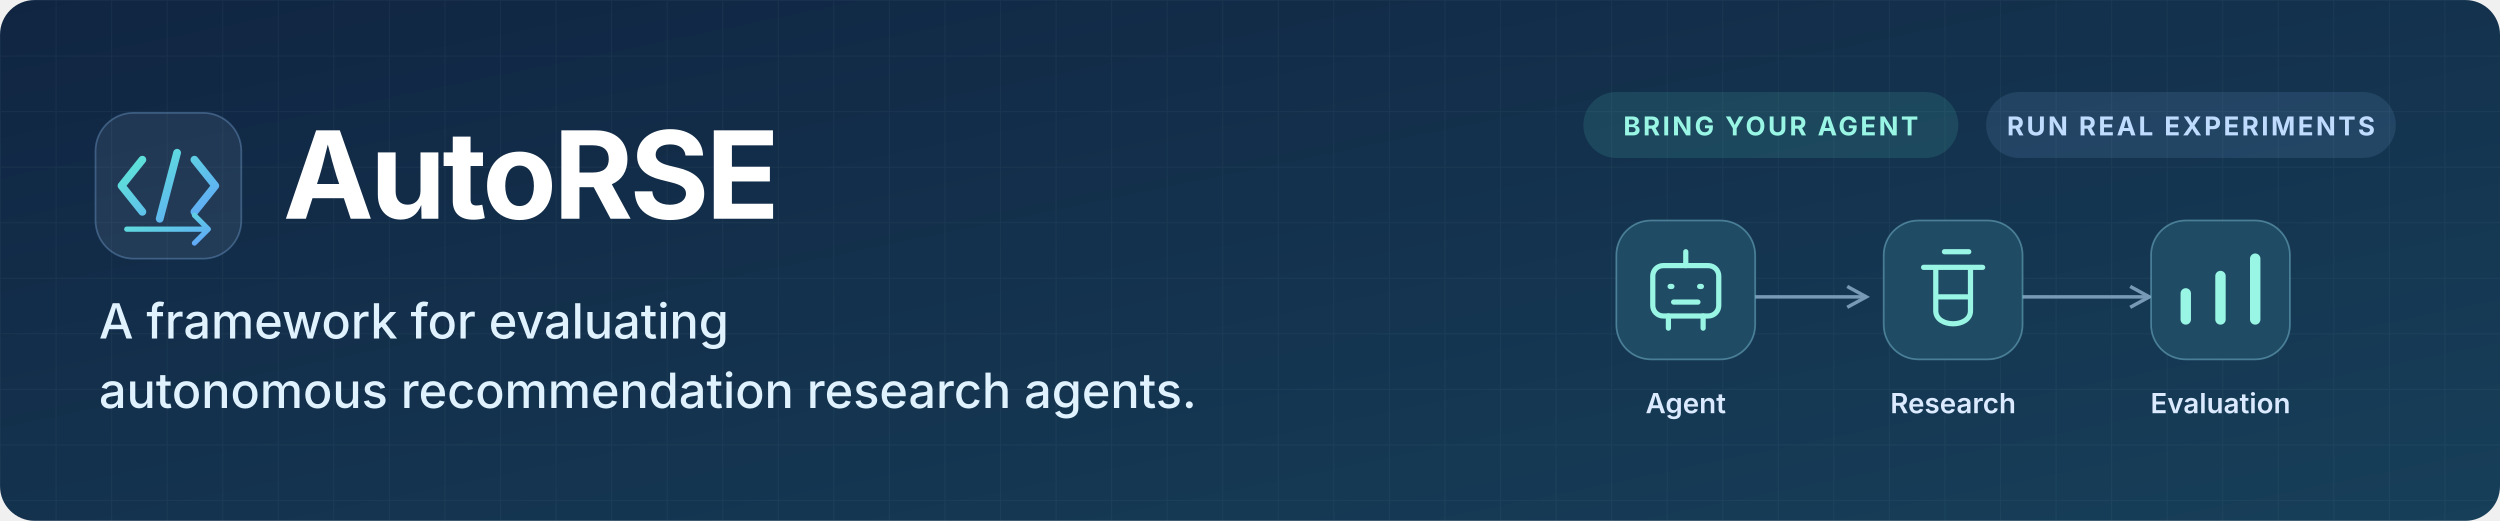
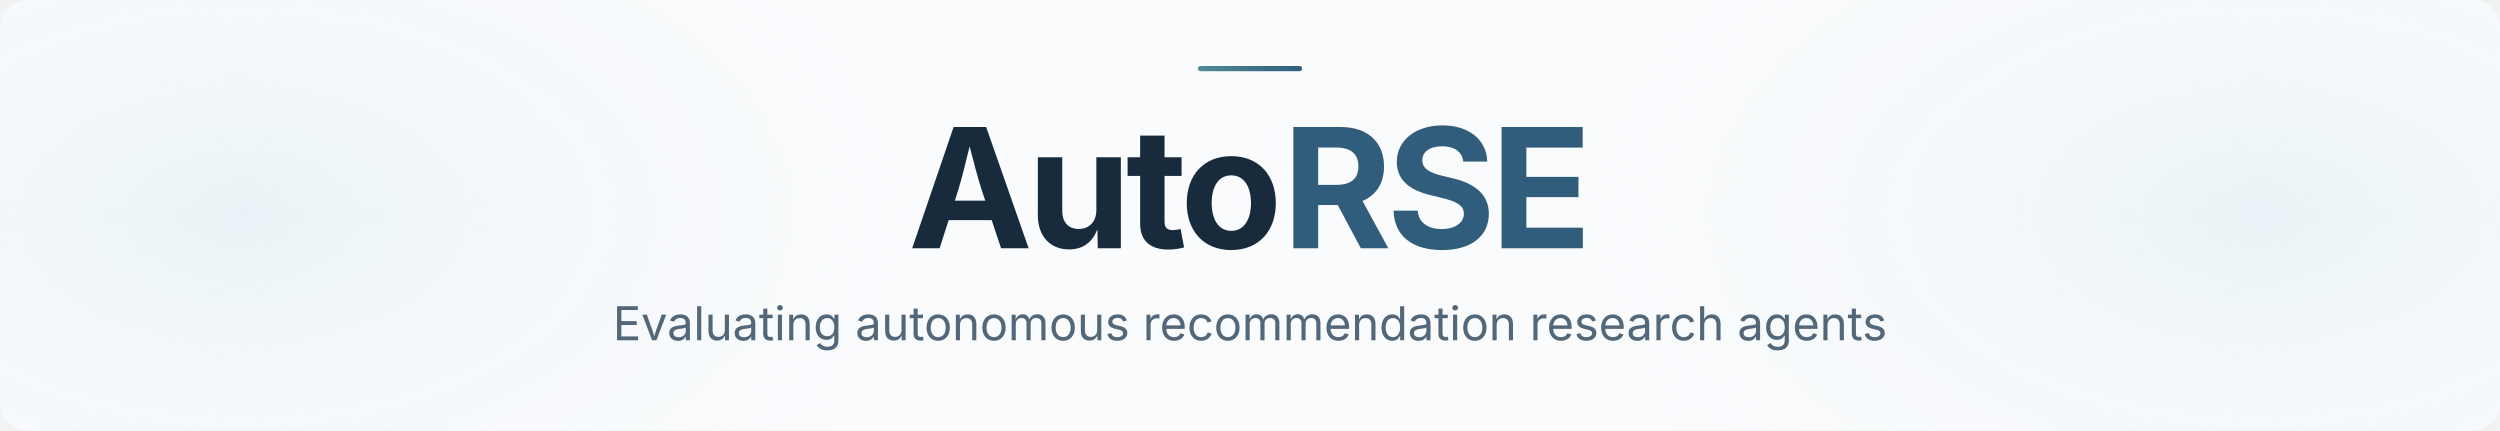
- <svg xmlns="http://www.w3.org/2000/svg" width="1440" height="300" viewBox="0 0 1440 300" role="img" aria-labelledby="title desc">
+ <svg xmlns="http://www.w3.org/2000/svg" width="1440" height="248" viewBox="0 0 1440 248" role="img" aria-labelledby="title desc">
  <defs>
-     <linearGradient id="bg" x2="1" y2="1">
-       <stop stop-color="#102542" />
-       <stop offset="1" stop-color="#173f59" />
+     <radialGradient id="wash">
+       <stop stop-color="#e4f0f3" stop-opacity=".8" />
+       <stop offset="1" stop-color="#f9fbfd" stop-opacity="0" />
+     </radialGradient>
+     <linearGradient id="accent">
+       <stop stop-color="#4e8b94" />
+       <stop offset="1" stop-color="#315d7d" />
    </linearGradient>
-     <linearGradient id="accent" x2="1" y2="1">
-       <stop stop-color="#5eead4" />
-       <stop offset="1" stop-color="#60a5fa" />
-     </linearGradient>
-     <pattern id="grid" width="32" height="32" patternUnits="userSpaceOnUse">
-       <path d="M32 0H0V32" fill="none" stroke="#dbeafe" stroke-opacity=".045" />
-     </pattern>
  </defs>
-   <rect width="1440" height="300" rx="20" fill="url(#bg)" />
-   <rect width="1440" height="300" rx="20" fill="url(#grid)" />
-   <g transform="translate(55 65)">
-     <rect width="84" height="84" rx="22" fill="#dbeafe" fill-opacity=".08" stroke="#93c5fd" stroke-opacity=".3" />
-     <g fill="none" stroke="url(#accent)" stroke-width="4.5" stroke-linecap="round" stroke-linejoin="round">
-       <path d="m27 27-12 15 12 15m30-30 12 15-12 15M47 23 37 61" />
-       <path d="M18 67h47l-8-8m8 8-8 8" stroke-width="3" />
-     </g>
-   </g>
-   <g font-family="Inter,Segoe UI,Arial,sans-serif">
-     <text x="163" y="126" font-size="70" font-weight="750" letter-spacing="-2" fill="#fff">AutoRSE</text>
-     <text x="57" y="195" font-size="28" font-weight="500" fill="#e0f2fe">A framework for evaluating</text>
-     <text x="57" y="235" font-size="28" font-weight="500" fill="#e0f2fe">autonomous recommendation research agents.</text>
-     <g font-size="15" font-weight="700" letter-spacing="1.4" text-anchor="middle">
-       <rect x="912" y="53" width="216" height="38" rx="19" fill="#5eead4" fill-opacity=".12" />
-       <text x="1020" y="78" fill="#99f6e4">BRING YOUR AGENT</text>
-       <rect x="1144" y="53" width="236" height="38" rx="19" fill="#93c5fd" fill-opacity=".12" />
-       <text x="1262" y="78" fill="#bfdbfe">RUN REAL EXPERIMENTS</text>
-     </g>
-     <g transform="translate(931 127)">
-       <g stroke="#789ab6" stroke-width="2">
-         <path d="M53 44h91m72 0h91" fill="none" />
-         <path d="m133 38 11 6-11 6m163-12 11 6-11 6" fill="none" />
-       </g>
-       <g fill="#204b65" stroke="#79bdd2" stroke-opacity=".5">
-         <rect width="80" height="80" rx="20" />
-         <rect x="154" width="80" height="80" rx="20" />
-         <rect x="308" width="80" height="80" rx="20" />
-       </g>
-       <g stroke="#99f6e4" stroke-width="3" fill="none" stroke-linecap="round" stroke-linejoin="round">
-         <rect x="21" y="26" width="38" height="29" rx="6" />
-         <path d="M40 18v8m-10 29v7m20-7v7m-19-24h1m16 0h1m-16 9h14" />
-         <path d="M177 27h34m-27 0v25c0 10 20 10 20 0V27m-20 17h20M189 18h14" />
-         <path d="M328 57V42m20 15V32m20 25V22" stroke-width="6" />
-       </g>
-       <g font-size="16" font-weight="600" text-anchor="middle" fill="#dbeafe">
-         <text x="40" y="111">Agent</text>
-         <text x="194" y="111">Research</text>
-         <text x="348" y="111">Evaluation</text>
-       </g>
-     </g>
+   <rect width="1440" height="248" rx="16" fill="#f9fbfd" />
+   <ellipse cx="140" cy="124" rx="400" ry="230" fill="url(#wash)" />
+   <ellipse cx="1300" cy="124" rx="400" ry="230" fill="url(#wash)" />
+   <rect x="690" y="38" width="60" height="3" rx="1.5" fill="url(#accent)" />
+   <g font-family="Inter,Segoe UI,Arial,sans-serif" text-anchor="middle">
+     <text x="720" y="143" font-size="96" font-weight="700" letter-spacing="-3" fill="#182b3d">Auto<tspan fill="#315d7d">RSE</tspan>
+     </text>
+     <text x="720" y="196" font-size="27" font-weight="400" fill="#526779">Evaluating autonomous recommendation research agents</text>
  </g>
</svg>
